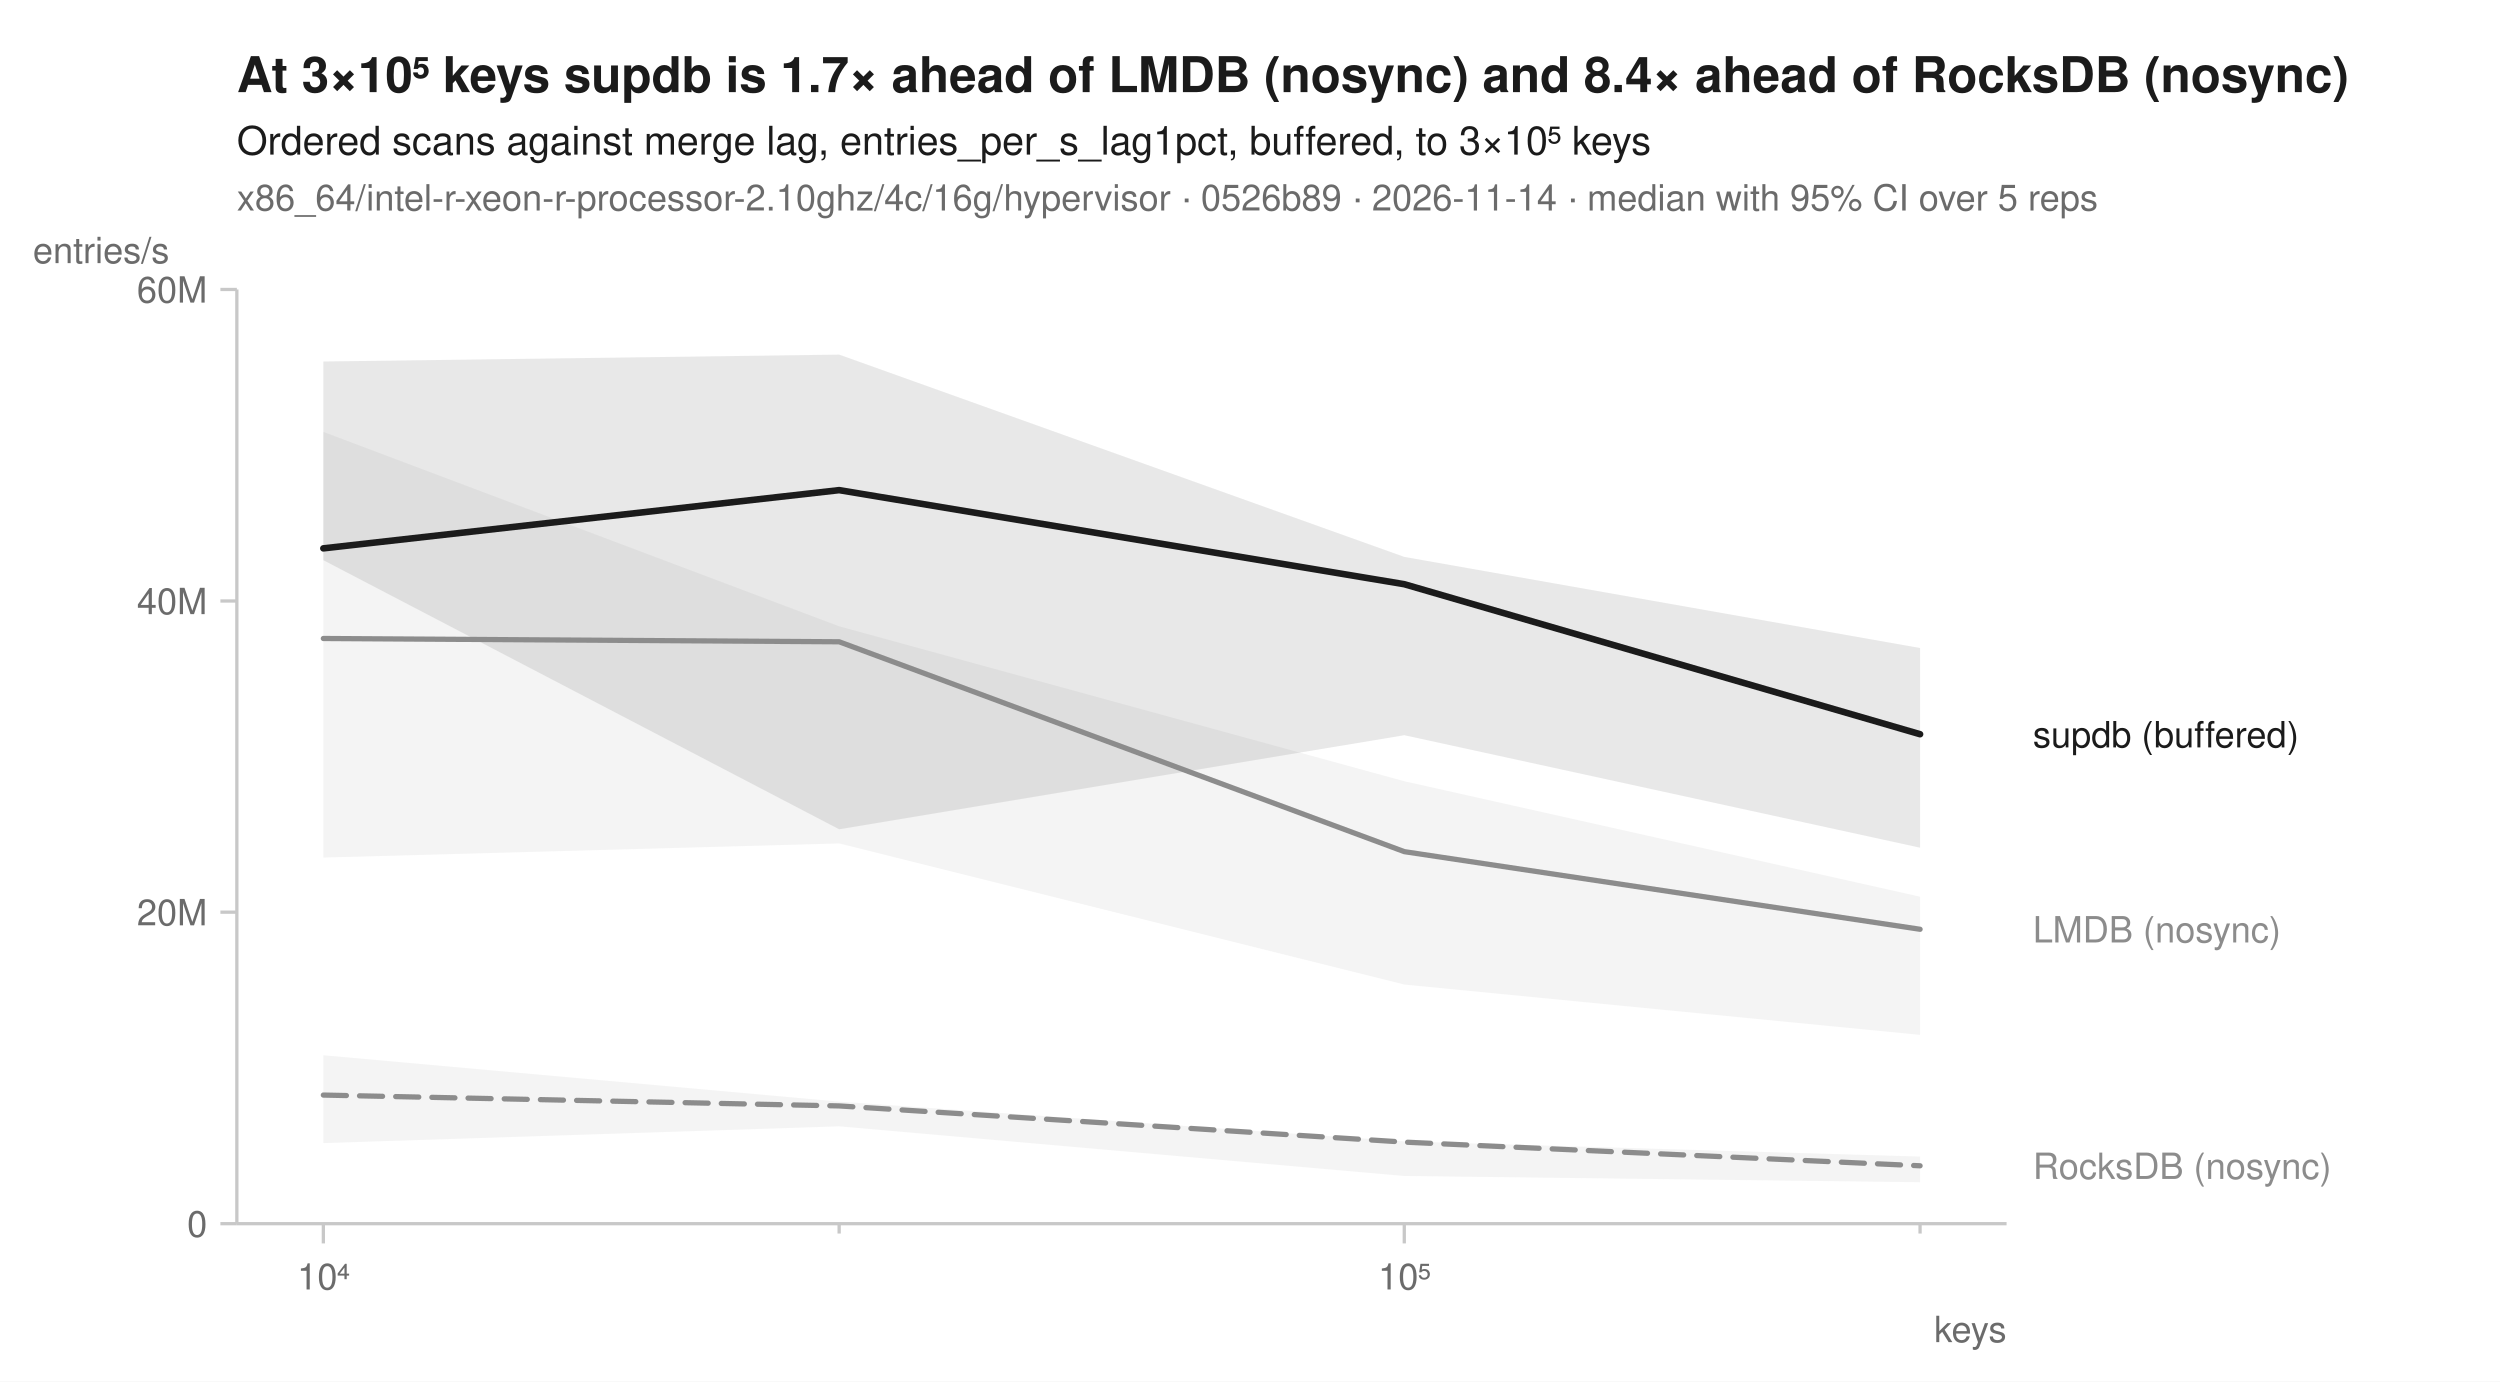
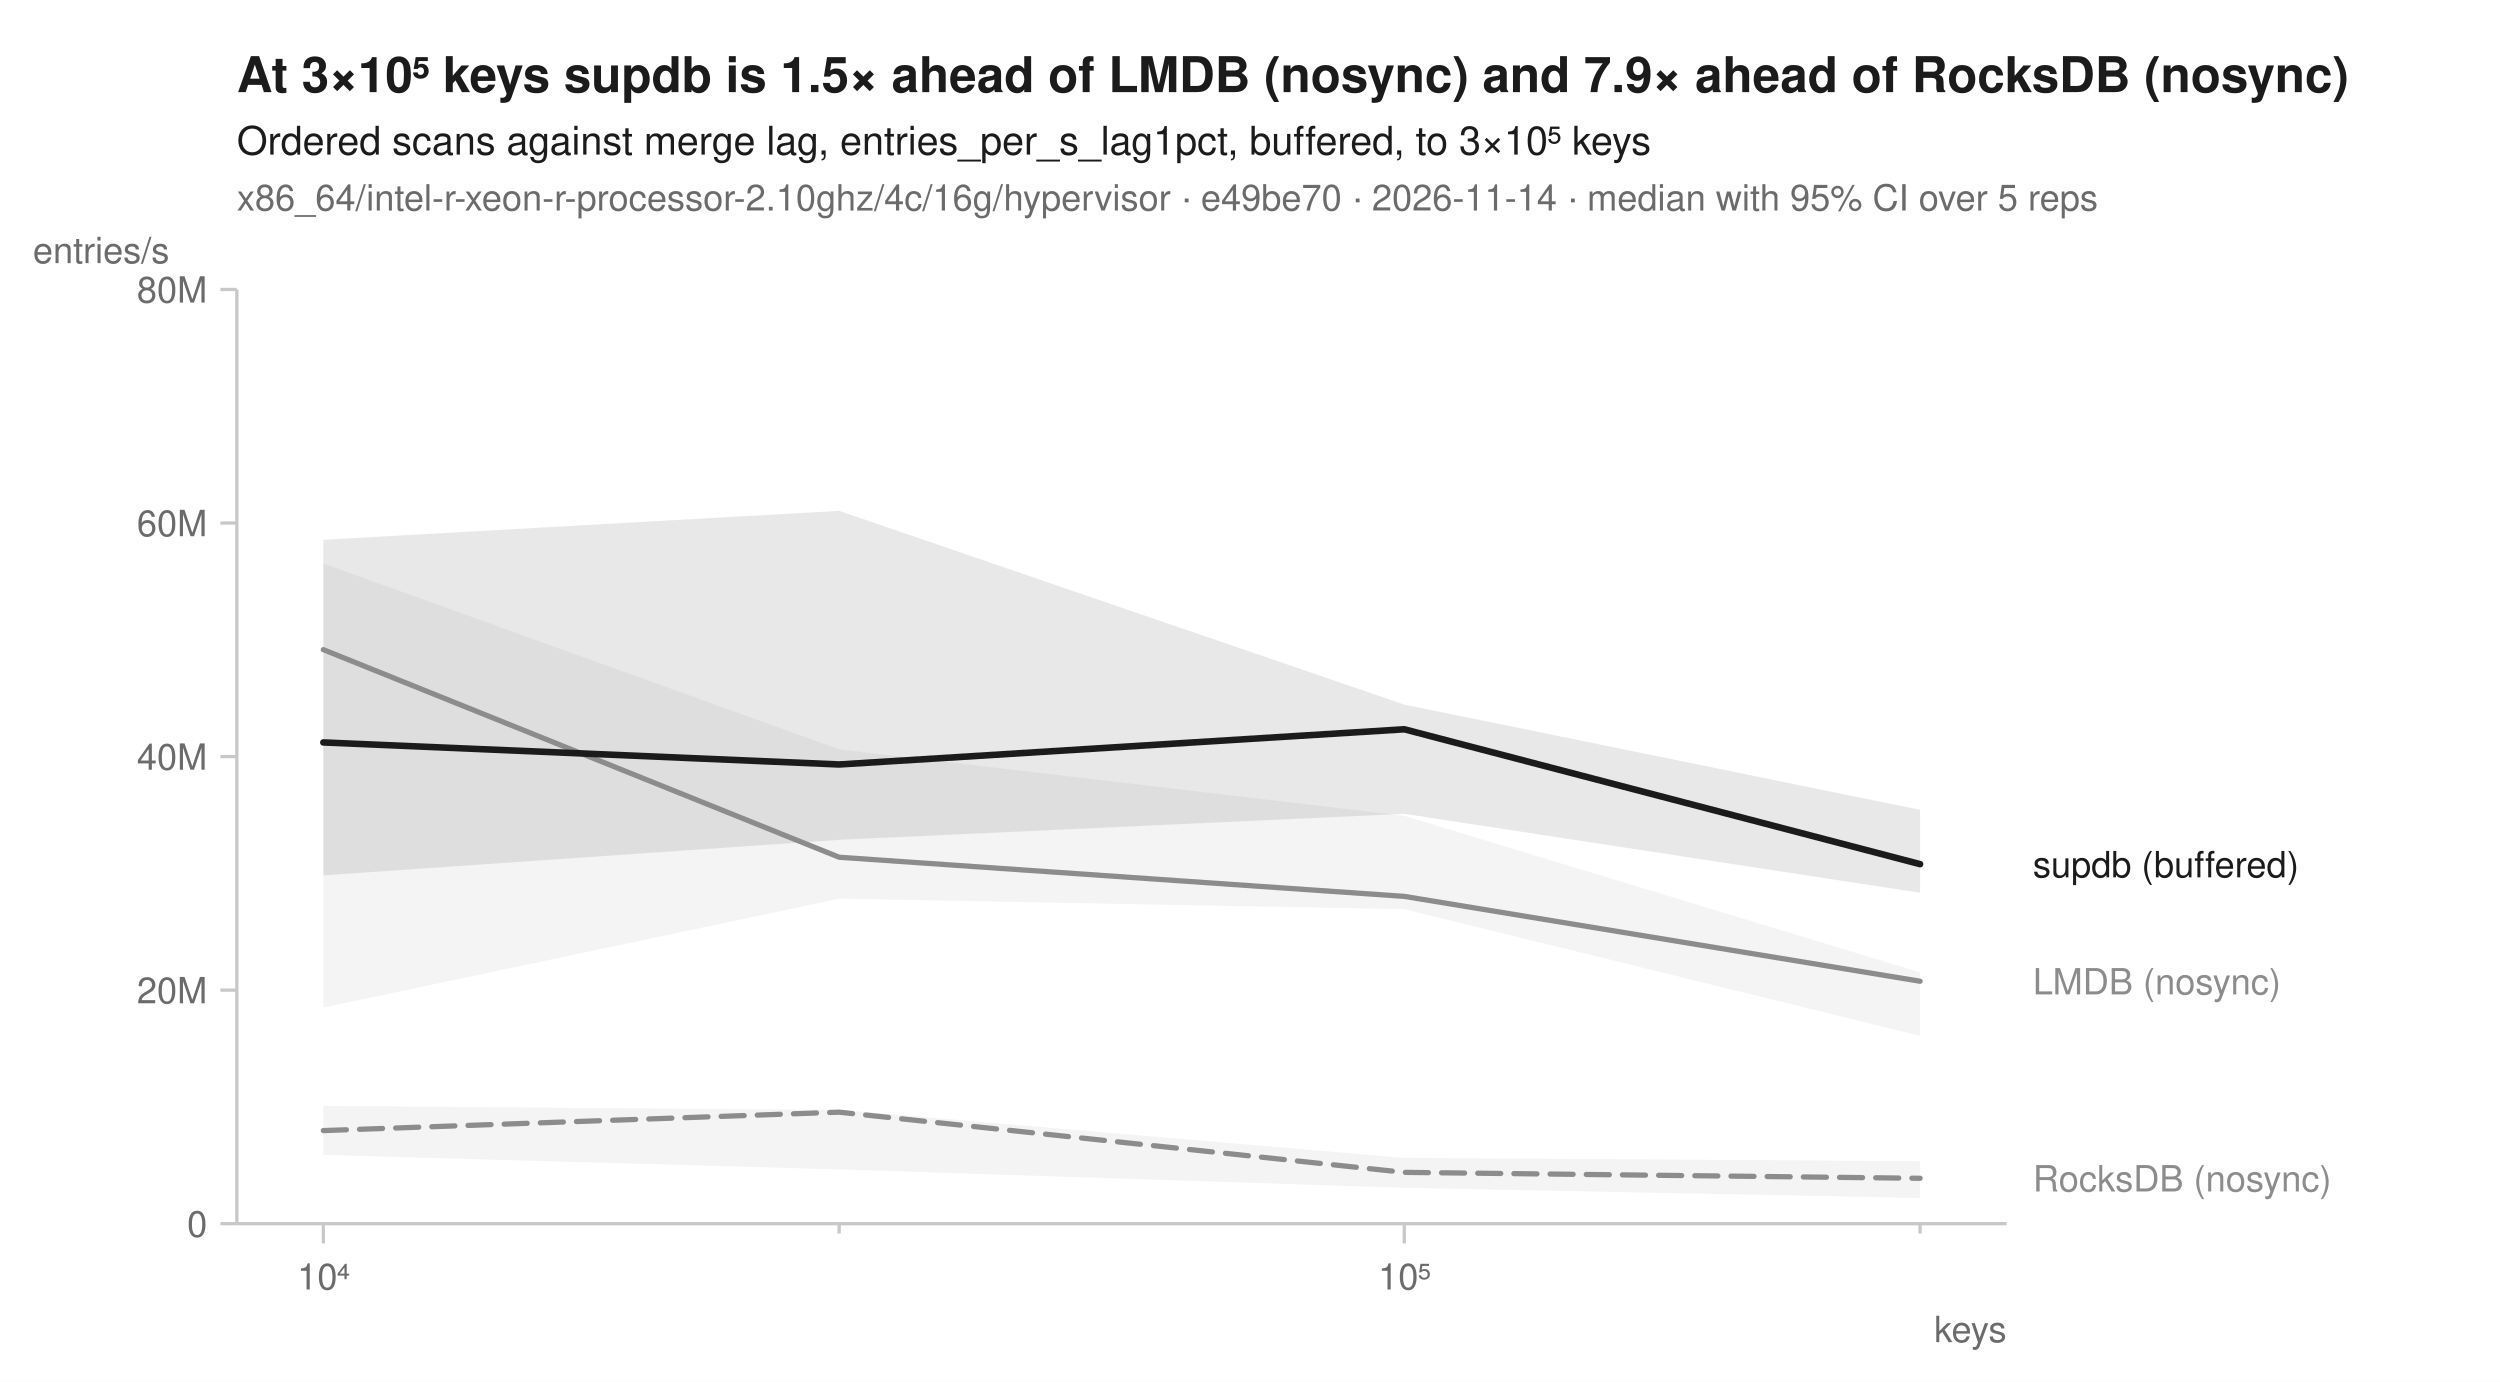
<svg xmlns="http://www.w3.org/2000/svg" width="760" height="420" viewBox="0 0 760 420" font-family="-apple-system, BlinkMacSystemFont, 'Segoe UI', Helvetica, Arial, sans-serif" fill="#1b1b1b">
  <rect width="760" height="420" fill="white" />
-   <text x="72" y="28" font-size="15" font-weight="600">At 3×10⁵ keys supdb is 1.7× ahead of LMDB (nosync) and 8.4× ahead of RocksDB (nosync)</text>
+   <text x="72" y="28" font-size="15" font-weight="600">At 3×10⁵ keys supdb is 1.5× ahead of LMDB (nosync) and 7.9× ahead of RocksDB (nosync)</text>
  <text x="72" y="47" font-size="12">Ordered scans against merge lag, entries_per_s_lag1pct, buffered, to 3×10⁵ keys</text>
-   <text x="72" y="64" font-size="11" fill="#6b6b6b">x86_64/intel-r-xeon-r-processor-2.10ghz/4c/16g/hypervisor · 0526b89 · 2026-11-14 · median with 95% CI over 5 reps</text>
+   <text x="72" y="64" font-size="11" fill="#6b6b6b">x86_64/intel-r-xeon-r-processor-2.10ghz/4c/16g/hypervisor · e49be70 · 2026-11-14 · median with 95% CI over 5 reps</text>
  <line x1="72" y1="372" x2="610" y2="372" stroke="#c8c8c8" stroke-width="1" />
  <line x1="72" y1="88" x2="72" y2="372" stroke="#c8c8c8" stroke-width="1" />
  <line x1="98.3" y1="372" x2="98.3" y2="378" stroke="#c8c8c8" stroke-width="1" />
  <text x="98.3" y="392" font-size="11" text-anchor="middle" fill="#6b6b6b">10⁴</text>
  <line x1="255.1" y1="372" x2="255.1" y2="375" stroke="#c8c8c8" stroke-width="1" />
  <line x1="426.9" y1="372" x2="426.9" y2="378" stroke="#c8c8c8" stroke-width="1" />
  <text x="426.9" y="392" font-size="11" text-anchor="middle" fill="#6b6b6b">10⁵</text>
  <line x1="583.7" y1="372" x2="583.7" y2="375" stroke="#c8c8c8" stroke-width="1" />
  <text x="610" y="408" font-size="11" text-anchor="end" fill="#6b6b6b">keys</text>
  <line x1="67" y1="372.0" x2="72" y2="372.0" stroke="#c8c8c8" stroke-width="1" />
  <text x="63" y="376.0" font-size="11" text-anchor="end" fill="#6b6b6b">0</text>
-   <line x1="67" y1="277.3" x2="72" y2="277.3" stroke="#c8c8c8" stroke-width="1" />
-   <text x="63" y="281.3" font-size="11" text-anchor="end" fill="#6b6b6b">20M</text>
-   <line x1="67" y1="182.7" x2="72" y2="182.7" stroke="#c8c8c8" stroke-width="1" />
-   <text x="63" y="186.7" font-size="11" text-anchor="end" fill="#6b6b6b">40M</text>
+   <line x1="67" y1="301.0" x2="72" y2="301.0" stroke="#c8c8c8" stroke-width="1" />
+   <text x="63" y="305.0" font-size="11" text-anchor="end" fill="#6b6b6b">20M</text>
+   <line x1="67" y1="230.0" x2="72" y2="230.0" stroke="#c8c8c8" stroke-width="1" />
+   <text x="63" y="234.0" font-size="11" text-anchor="end" fill="#6b6b6b">40M</text>
+   <line x1="67" y1="159.0" x2="72" y2="159.0" stroke="#c8c8c8" stroke-width="1" />
+   <text x="63" y="163.0" font-size="11" text-anchor="end" fill="#6b6b6b">60M</text>
  <line x1="67" y1="88.0" x2="72" y2="88.0" stroke="#c8c8c8" stroke-width="1" />
-   <text x="63" y="92.0" font-size="11" text-anchor="end" fill="#6b6b6b">60M</text>
+   <text x="63" y="92.0" font-size="11" text-anchor="end" fill="#6b6b6b">80M</text>
  <text x="10" y="80" font-size="11" text-anchor="start" fill="#6b6b6b">entries/s</text>
-   <path d="M98.3,320.8 L255.1,334.9 L426.9,347.0 L583.7,351.6 L583.7,359.4 L426.9,357.5 L255.1,342.4 L98.3,347.5 Z" fill="#8c8c8c" fill-opacity="0.10" />
-   <path d="M98.3,131.3 L255.1,190.4 L426.9,237.5 L583.7,272.6 L583.7,314.6 L426.9,299.3 L255.1,256.4 L98.3,260.7 Z" fill="#8c8c8c" fill-opacity="0.10" />
-   <path d="M98.3,109.9 L255.1,107.8 L426.9,169.3 L583.7,197.0 L583.7,257.7 L426.9,223.5 L255.1,252.1 L98.3,170.3 Z" fill="#1b1b1b" fill-opacity="0.10" />
-   <path d="M98.3,332.9 L255.1,336.2 L426.9,347.2 L583.7,354.4 " fill="none" stroke="#8c8c8c" stroke-width="1.6" stroke-linejoin="round" stroke-linecap="round" stroke-dasharray="7,4" />
-   <path d="M98.3,194.1 L255.1,195.1 L426.9,258.9 L583.7,282.5 " fill="none" stroke="#8c8c8c" stroke-width="1.6" stroke-linejoin="round" stroke-linecap="round" />
-   <path d="M98.3,166.7 L255.1,149.0 L426.9,177.6 L583.7,223.2 " fill="none" stroke="#1b1b1b" stroke-width="2" stroke-linejoin="round" stroke-linecap="round" />
-   <text x="618.0" y="227.2" font-size="11" fill="#1b1b1b">supdb (buffered)</text>
-   <text x="618.0" y="286.5" font-size="11" fill="#8c8c8c">LMDB (nosync)</text>
-   <text x="618.0" y="358.4" font-size="11" fill="#8c8c8c">RocksDB (nosync)</text>
+   <path d="M98.3,336.2 L255.1,337.4 L426.9,352.0 L583.7,353.0 L583.7,364.2 L426.9,361.1 L255.1,355.5 L98.3,351.1 Z" fill="#8c8c8c" fill-opacity="0.10" />
+   <path d="M98.3,171.3 L255.1,227.8 L426.9,248.0 L583.7,295.6 L583.7,314.9 L426.9,276.4 L255.1,273.2 L98.3,306.3 Z" fill="#8c8c8c" fill-opacity="0.10" />
+   <path d="M98.3,164.1 L255.1,155.3 L426.9,214.2 L583.7,246.2 L583.7,271.4 L426.9,247.4 L255.1,255.3 L98.3,266.1 Z" fill="#1b1b1b" fill-opacity="0.10" />
+   <path d="M98.3,343.7 L255.1,338.1 L426.9,356.4 L583.7,358.2 " fill="none" stroke="#8c8c8c" stroke-width="1.6" stroke-linejoin="round" stroke-linecap="round" stroke-dasharray="7,4" />
+   <path d="M98.3,197.5 L255.1,260.6 L426.9,272.5 L583.7,298.3 " fill="none" stroke="#8c8c8c" stroke-width="1.6" stroke-linejoin="round" stroke-linecap="round" />
+   <path d="M98.3,225.7 L255.1,232.4 L426.9,221.7 L583.7,262.7 " fill="none" stroke="#1b1b1b" stroke-width="2" stroke-linejoin="round" stroke-linecap="round" />
+   <text x="618.0" y="266.7" font-size="11" fill="#1b1b1b">supdb (buffered)</text>
+   <text x="618.0" y="302.3" font-size="11" fill="#8c8c8c">LMDB (nosync)</text>
+   <text x="618.0" y="362.2" font-size="11" fill="#8c8c8c">RocksDB (nosync)</text>
</svg>
